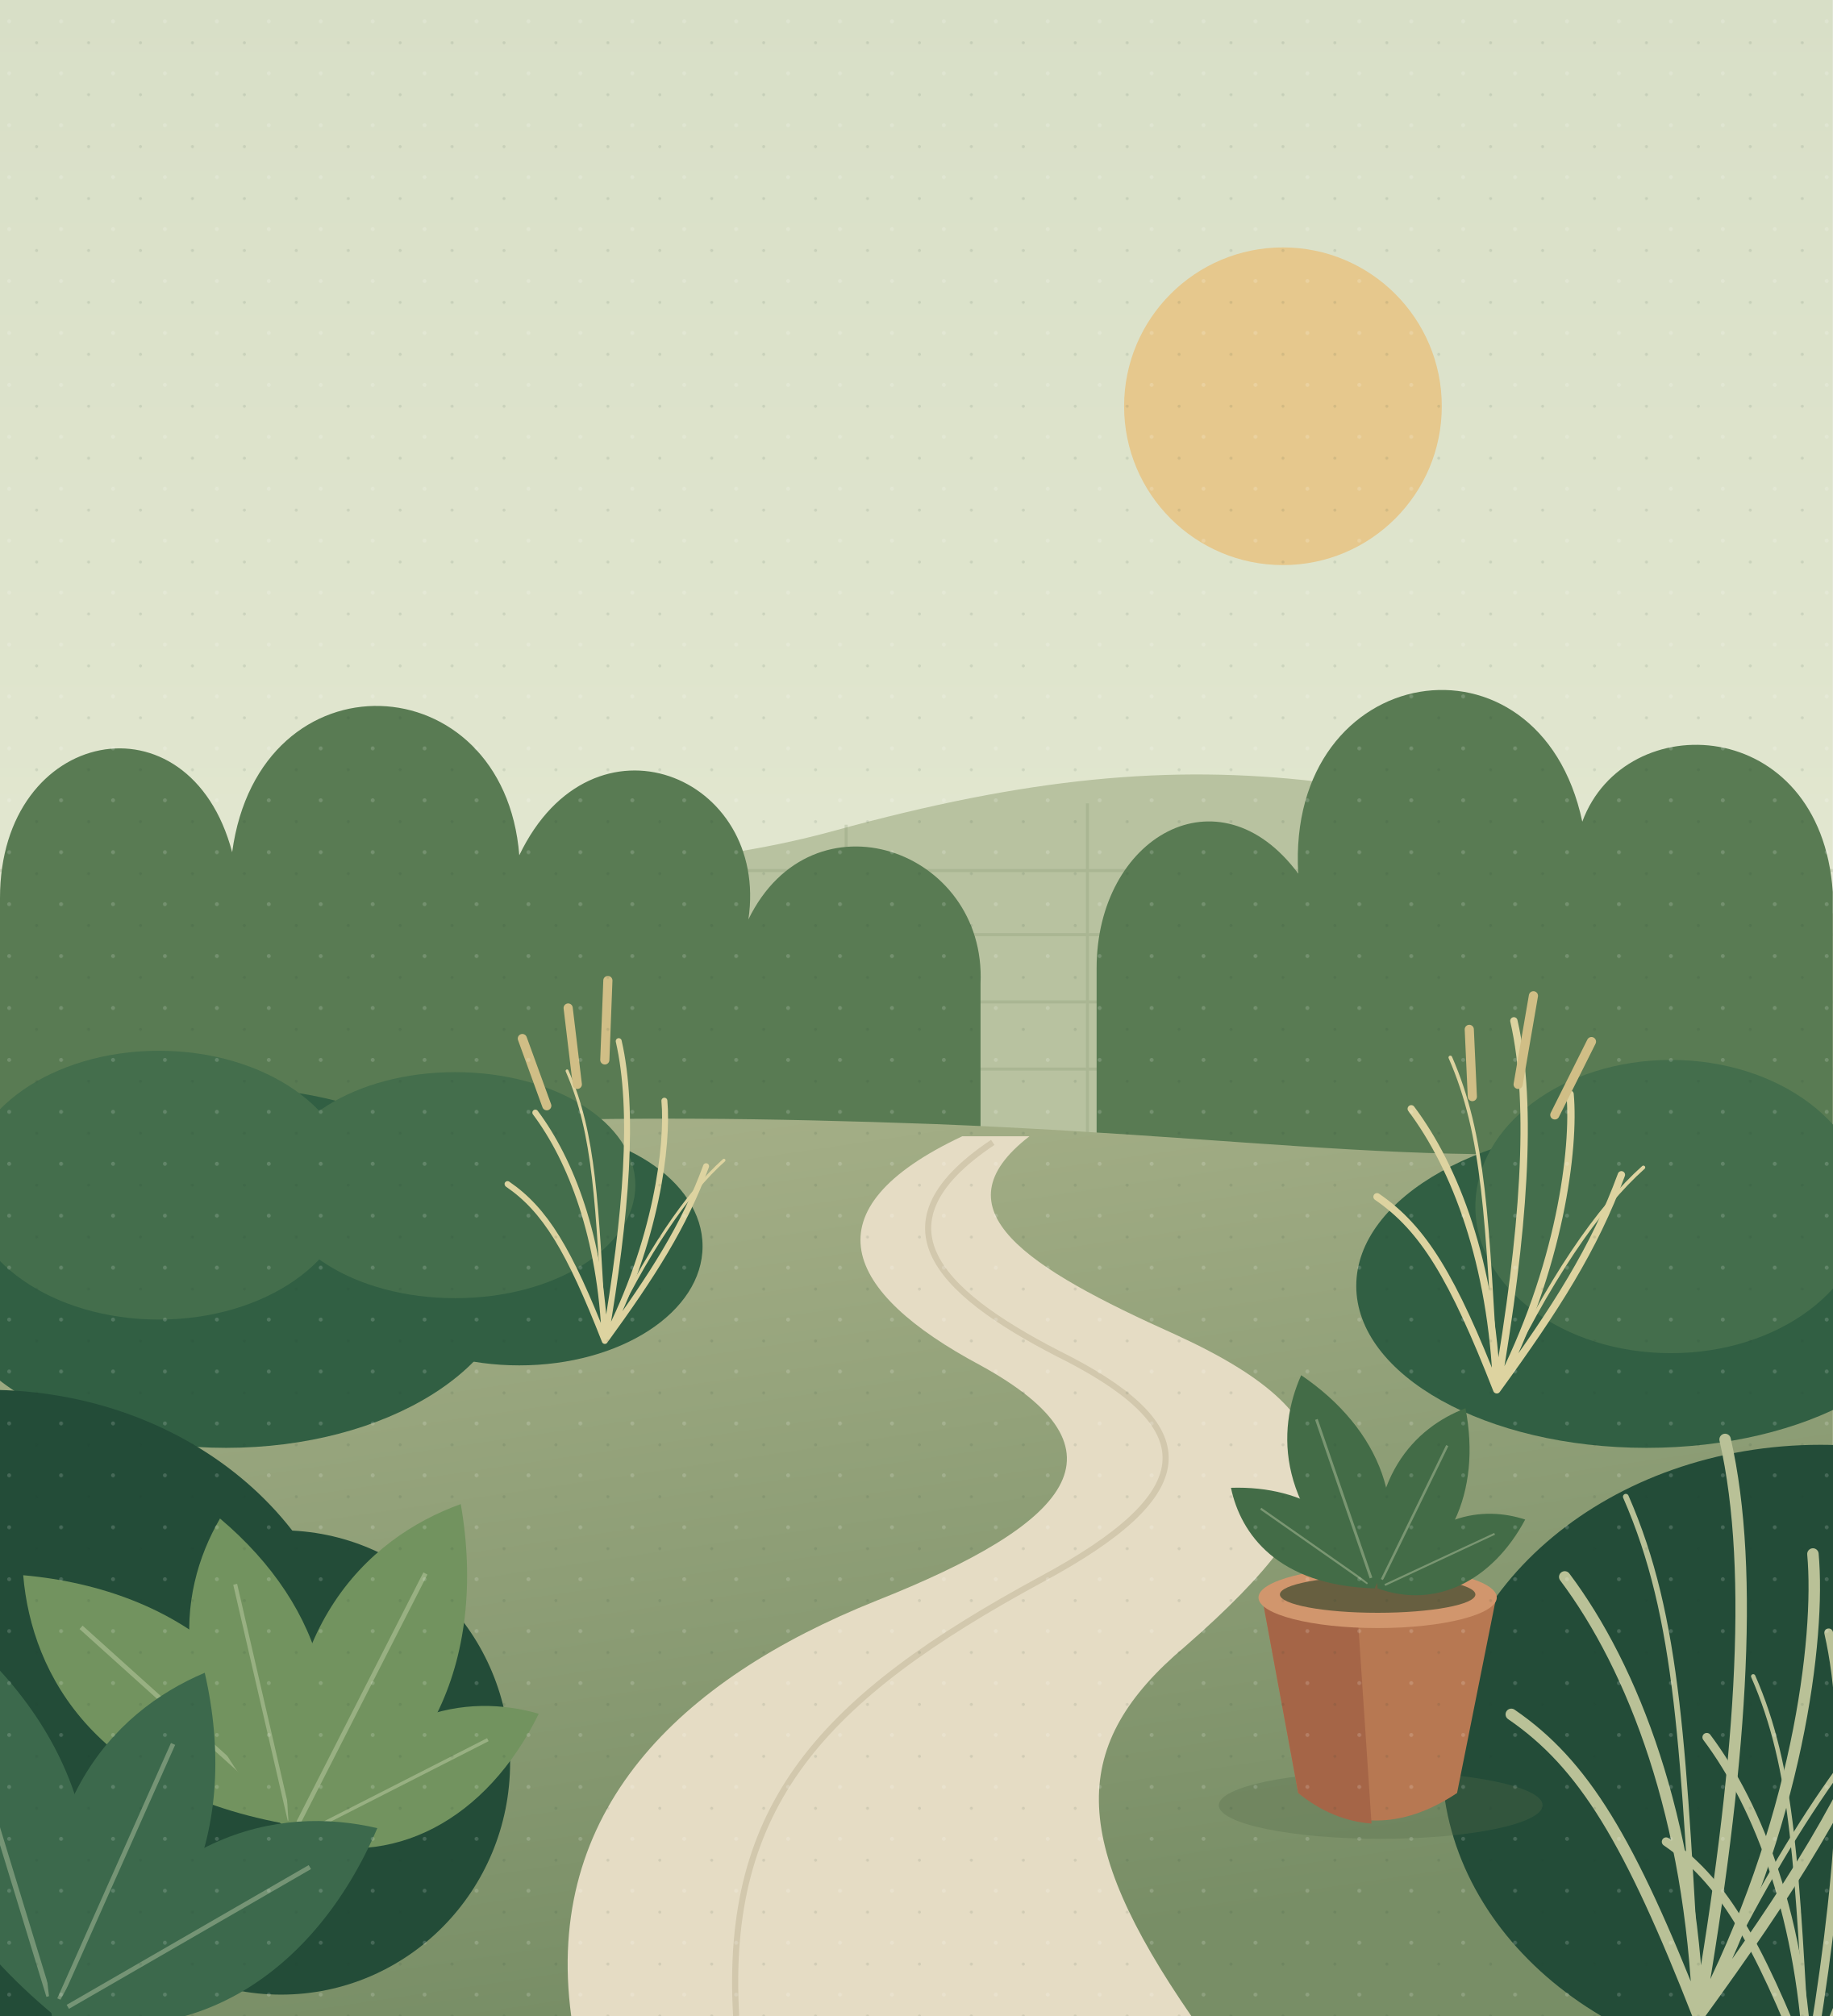
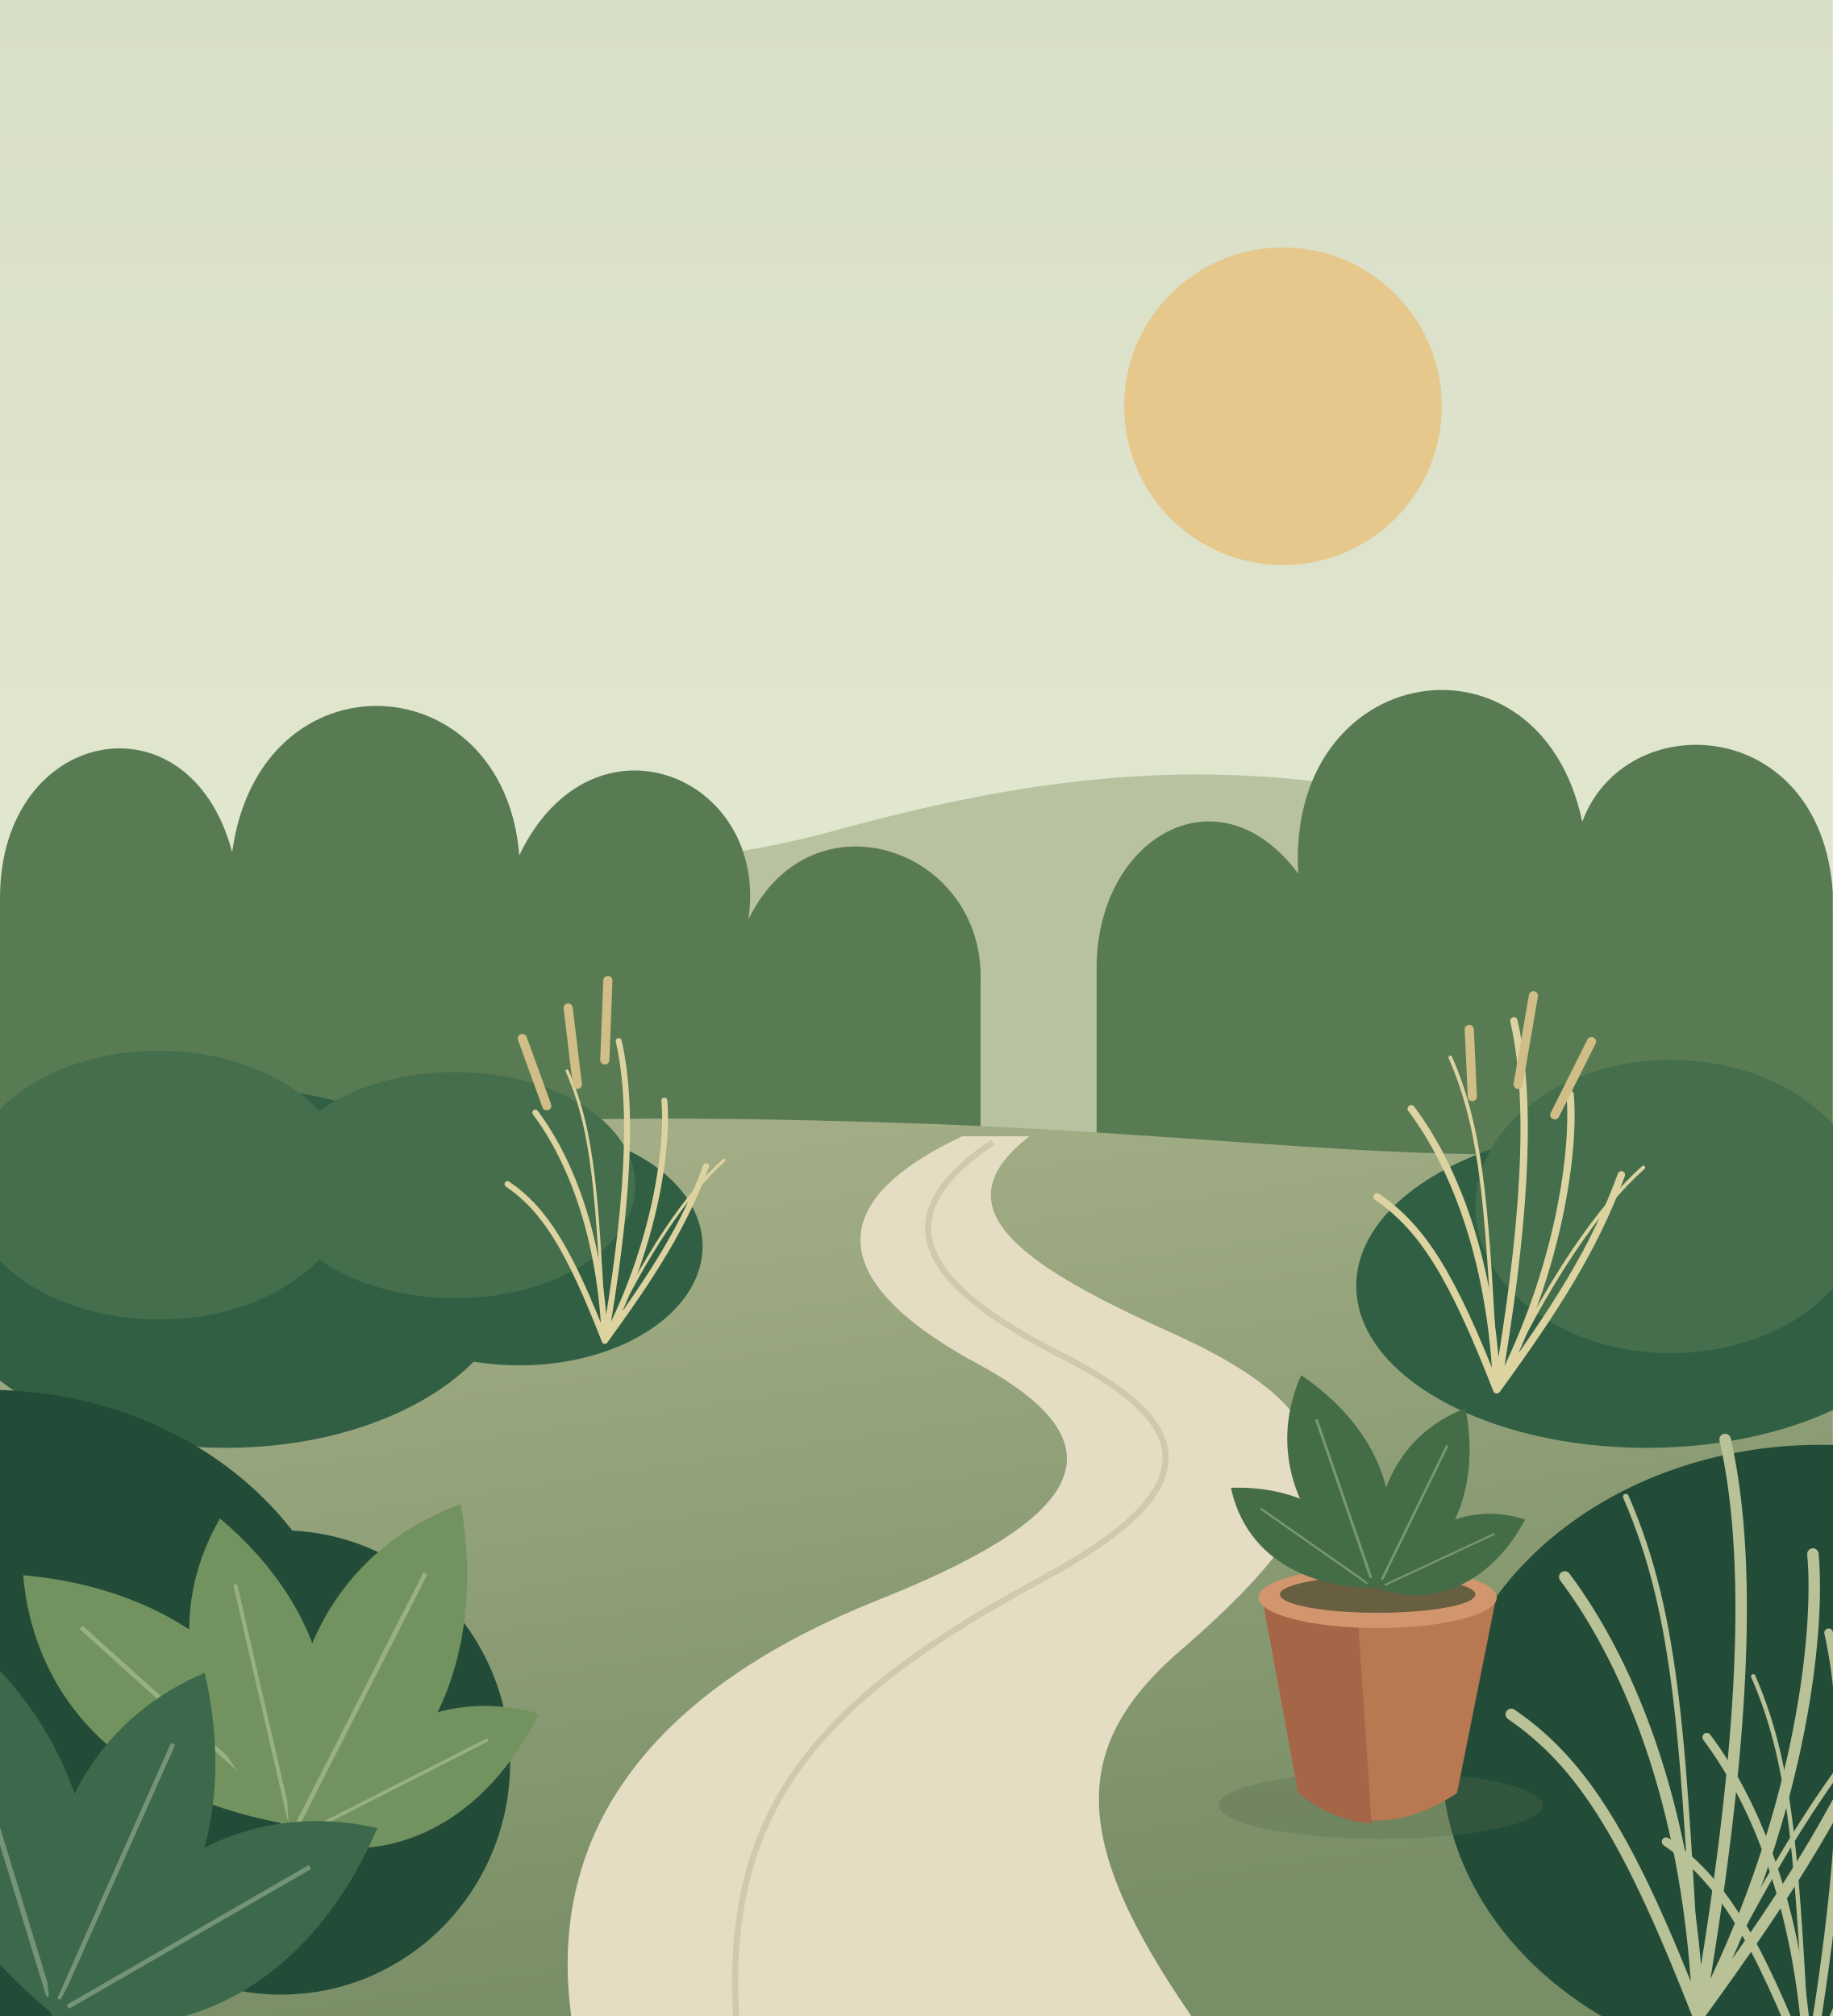
<svg xmlns="http://www.w3.org/2000/svg" viewBox="0 0 600 660">
  <defs>
    <linearGradient id="sky" x2="0" y2="1">
      <stop stop-color="#d8dfc7" />
      <stop offset="1" stop-color="#eef0da" />
    </linearGradient>
    <linearGradient id="ground" x2="0.3" y2="1">
      <stop stop-color="#a9b28a" />
      <stop offset="1" stop-color="#788e66" />
    </linearGradient>
-     <pattern id="grain" width="17" height="17" patternUnits="userSpaceOnUse">
-       <circle cx="3" cy="7" r=".65" fill="#fff" opacity=".16" />
-       <circle cx="12" cy="14" r=".5" fill="#233e2e" opacity=".1" />
-     </pattern>
    <g id="leaf">
      <path d="M0 0C-25-38-15-66 0-82 21-54 22-22 0 0Z" fill="currentColor" />
      <path d="M0-4V-65" stroke="#dee4c4" stroke-opacity=".35" stroke-width="1" />
    </g>
    <g id="grass" fill="none" stroke="currentColor" stroke-linecap="round">
      <path d="M0 0C-2-52-17-91-35-115M0 0C11-64 15-116 7-151M0 0C26-50 32-99 30-121M0 0C-18-46-30-66-49-79M0 0C24-33 40-58 51-88" stroke-width="3" />
      <path d="M0 0C-4-70-5-104-19-136M0 0C21-45 42-75 60-91" stroke-width="1.5" />
    </g>
  </defs>
  <path fill="url(#sky)" d="M0 0h600v660H0z" />
  <circle cx="420" cy="133" r="52" fill="#e6c88d" />
  <path d="M0 320C100 267 178 298 273 272c127-35 186-17 327 27v361H0Z" fill="#b8c2a0" />
-   <g stroke="#7f956c" stroke-width="1" opacity=".25">
-     <path d="M0 285h600M0 306h600M0 328h600M0 350h600M40 266v116M119 274v101M198 274v101M277 270v105M356 263v112M435 266v109M514 276v99M593 286v89" />
-   </g>
  <g fill="#597b53">
    <path d="M0 384v-90c0-56 62-68 76-15 9-66 89-62 94 1 24-50 82-26 75 21 21-43 78-23 76 21v62Z" />
    <path d="M359 384v-67c0-43 40-66 66-31-4-70 79-83 93-17 14-38 78-35 82 23v92Z" />
  </g>
  <path d="M0 382c115-16 196-18 306-14 126 5 183 19 294 1v291H0Z" fill="url(#ground)" />
  <path d="M315 372c-51 24-39 51 6 75 51 28 29 52-34 77-65 26-109 69-100 136h203c-40-58-40-89-2-121 55-48 58-74-3-102-49-22-79-41-48-65Z" fill="#e5dcc4" />
  <path d="M325 374c-42 28-15 51 25 71 44 23 43 44-9 72-72 39-104 74-100 143" fill="none" stroke="#d2c8ad" stroke-width="2" />
  <g fill="#315f43">
    <ellipse cx="74" cy="415" rx="95" ry="59" />
    <ellipse cx="170" cy="408" rx="60" ry="39" />
    <ellipse cx="539" cy="421" rx="95" ry="53" />
  </g>
  <g fill="#446e4c">
    <ellipse cx="52" cy="388" rx="63" ry="44" />
    <ellipse cx="149" cy="388" rx="59" ry="37" />
    <ellipse cx="547" cy="395" rx="64" ry="48" />
  </g>
  <g color="#ddd3a0">
    <use href="#grass" transform="translate(198 439) scale(.65)" />
    <use href="#grass" transform="translate(490 455) scale(.8)" />
  </g>
  <g stroke="#d0be86" stroke-width="3" stroke-linecap="round">
    <path d="m189 355-3-25m12 17 1-26m-20 41-8-22M497 355l5-29m-20 33-1-22m28 28 12-24" />
  </g>
  <g fill="#234c38">
    <ellipse cx="-4" cy="559" rx="120" ry="104" />
    <ellipse cx="92" cy="577" rx="75" ry="76" />
    <ellipse cx="596" cy="576" rx="124" ry="103" />
  </g>
  <g color="#72935f">
    <use href="#leaf" transform="translate(99 598) rotate(-48) scale(1.5)" />
    <use href="#leaf" transform="translate(96 601) rotate(-13) scale(1.3)" />
    <use href="#leaf" transform="translate(95 602) rotate(27) scale(1.5)" />
    <use href="#leaf" transform="translate(96 602) rotate(63) scale(1.1)" />
  </g>
  <g color="#3c694c">
    <use href="#leaf" transform="translate(18 660) rotate(-17) scale(1.7)" />
    <use href="#leaf" transform="translate(17 660) rotate(24) scale(1.5)" />
    <use href="#leaf" transform="translate(17 660) rotate(60) scale(1.5)" />
  </g>
  <ellipse cx="452" cy="591" rx="53" ry="11" fill="#546c4a" opacity=".3" />
  <path d="m413 522 12 65q25 18 52 0l13-65Z" fill="#b77852" />
  <path d="m413 522 12 65q11 9 24 10l-5-75Z" fill="#a56547" />
  <ellipse cx="451" cy="523" rx="39" ry="10" fill="#d1966d" />
  <ellipse cx="451" cy="522" rx="32" ry="6" fill="#675f40" />
  <g color="#436c47">
    <use href="#leaf" transform="translate(450 520) rotate(-55) scale(.7)" />
    <use href="#leaf" transform="translate(450 520) rotate(-19) scale(.9)" />
    <use href="#leaf" transform="translate(451 520) rotate(26) scale(.8)" />
    <use href="#leaf" transform="translate(451 520) rotate(65) scale(.65)" />
  </g>
  <g color="#b9c197">
    <use href="#grass" transform="translate(556 660) scale(1.25)" />
    <use href="#grass" transform="translate(592 678) scale(.95)" />
  </g>
-   <path fill="url(#grain)" d="M0 0h600v660H0z" />
</svg>
